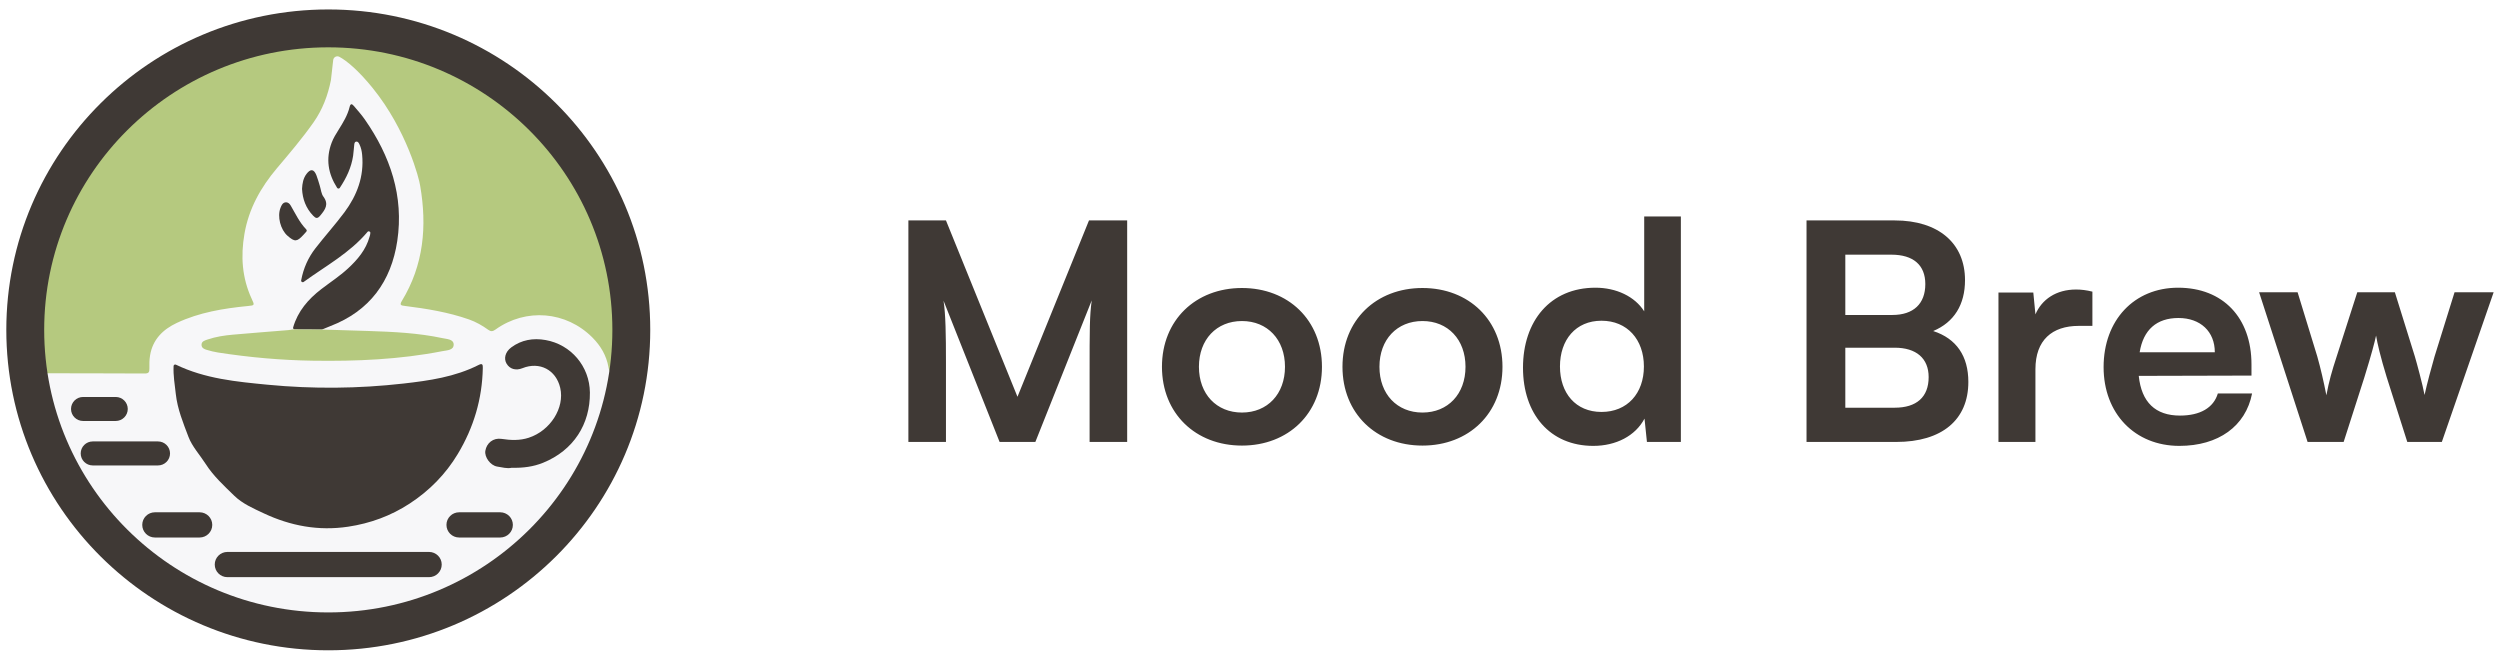
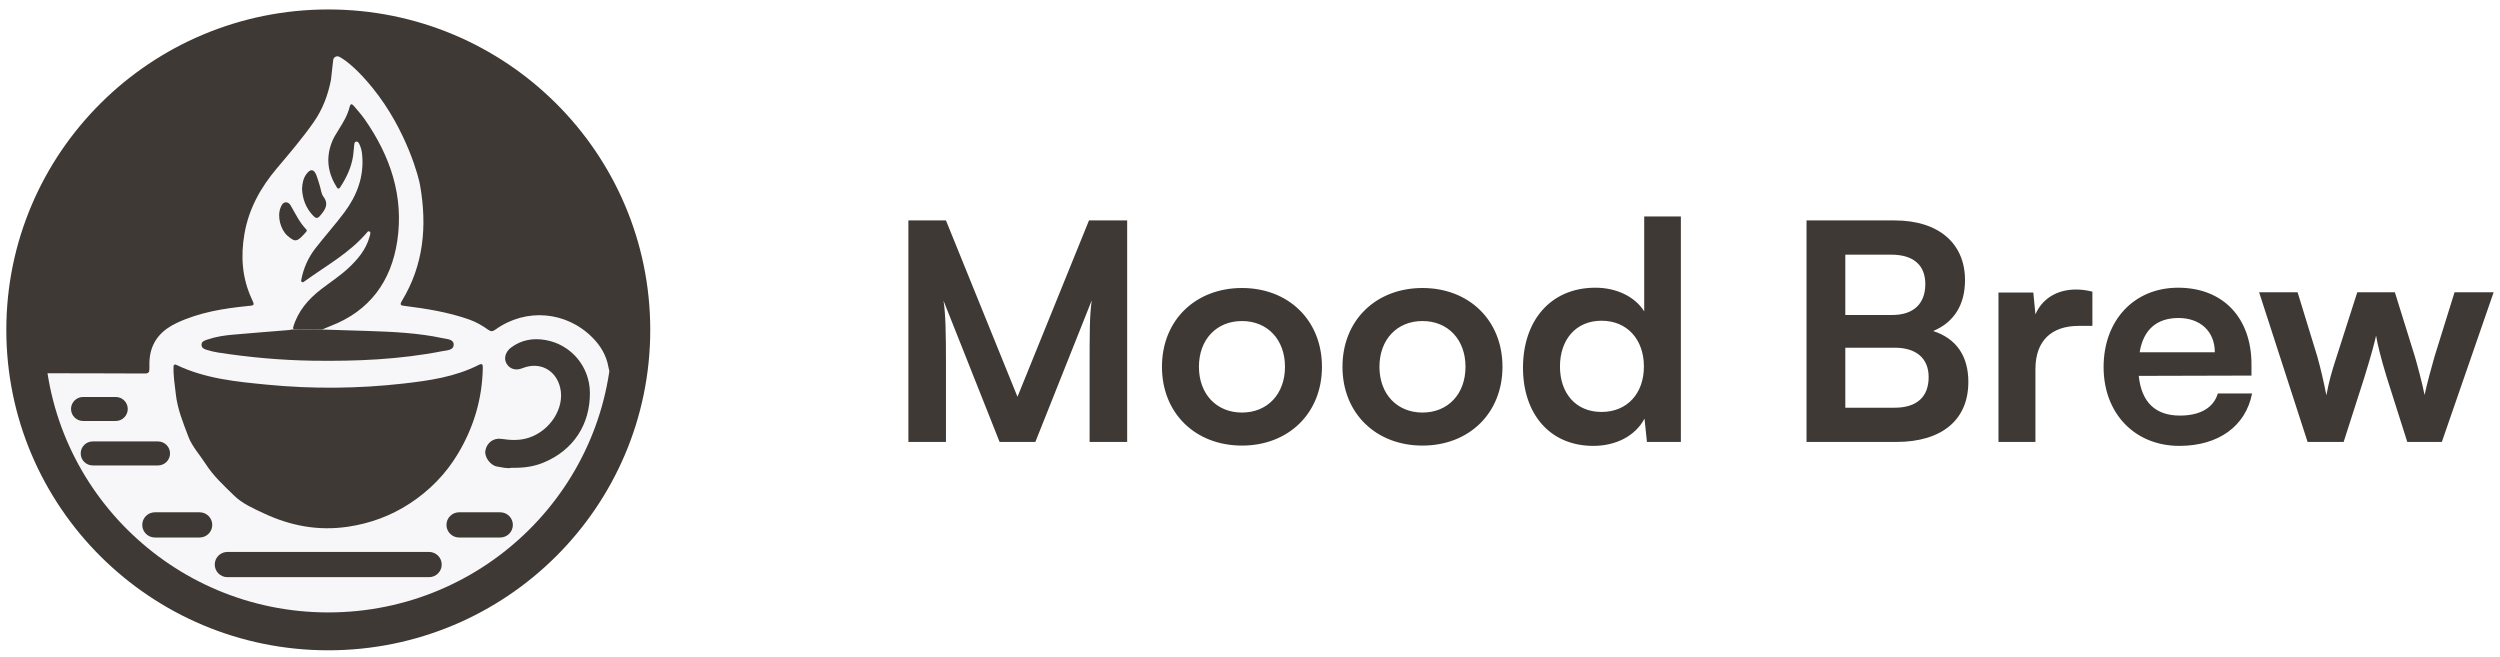
<svg xmlns="http://www.w3.org/2000/svg" width="198" height="52" viewBox="0 0 198 52" fill="none">
  <path d="M26 50.004C39.255 50.004 50 39.313 50 26.126C50 12.939 39.255 2.249 26 2.249C12.745 2.249 2 12.939 2 26.126C2 39.313 12.745 50.004 26 50.004Z" fill="#F7F7F9" />
-   <path d="M29.529 6.988C28.39 5.578 27.445 4.797 26.875 4.498C26.667 4.389 26.415 4.524 26.389 4.756L26.211 6.331C26.211 6.331 26.211 6.339 26.21 6.342C25.967 7.564 25.541 8.686 24.825 9.702C23.934 10.967 22.93 12.144 21.933 13.324C20.646 14.848 19.707 16.523 19.362 18.511C19.053 20.292 19.169 22.011 19.935 23.669C20.178 24.193 20.172 24.183 19.617 24.238C17.69 24.428 15.786 24.742 14.014 25.57C12.906 26.088 12.093 26.886 11.885 28.148C11.829 28.49 11.825 28.843 11.832 29.191C11.837 29.462 11.783 29.582 11.468 29.581C8.568 29.566 5.668 29.566 2.769 29.562C2.713 29.562 2.663 29.525 2.648 29.472C2.488 28.926 2.419 28.362 2.406 27.798C2.381 26.641 2.351 25.481 2.405 24.327C2.492 22.446 2.796 20.603 3.414 18.806C3.862 17.504 4.374 16.232 5.004 15.016C5.511 14.038 6.123 13.118 6.774 12.215C7.697 10.935 8.695 9.733 9.843 8.659C11.726 6.894 13.803 5.413 16.155 4.294C18.199 3.322 20.316 2.634 22.538 2.291C24.694 1.958 26.856 1.883 29.037 2.212C31.642 2.603 34.12 3.327 36.443 4.557C40.01 6.444 43.026 8.945 45.318 12.295C46.587 14.149 47.54 16.133 48.336 18.225C48.996 19.961 49.315 21.742 49.505 23.571C49.651 24.964 49.577 26.356 49.574 27.747C49.574 28.32 49.455 28.894 49.38 29.467C49.371 29.531 49.315 29.578 49.25 29.576C49.113 29.57 48.975 29.559 48.841 29.576C48.447 29.624 48.262 29.509 48.188 29.074C48.034 28.165 47.571 27.386 46.922 26.735C44.839 24.64 41.65 24.375 39.246 26.098C39.02 26.261 38.874 26.269 38.671 26.121C38.202 25.783 37.698 25.495 37.153 25.303C35.505 24.724 33.791 24.447 32.068 24.231C31.759 24.193 31.624 24.168 31.832 23.826C33.559 20.989 33.83 17.912 33.278 14.719C33.209 14.176 32.216 10.314 29.529 6.989V6.988Z" fill="#B5C97F" />
+   <path d="M29.529 6.988C28.39 5.578 27.445 4.797 26.875 4.498C26.667 4.389 26.415 4.524 26.389 4.756L26.211 6.331C26.211 6.331 26.211 6.339 26.21 6.342C25.967 7.564 25.541 8.686 24.825 9.702C23.934 10.967 22.93 12.144 21.933 13.324C20.646 14.848 19.707 16.523 19.362 18.511C19.053 20.292 19.169 22.011 19.935 23.669C20.178 24.193 20.172 24.183 19.617 24.238C17.69 24.428 15.786 24.742 14.014 25.57C12.906 26.088 12.093 26.886 11.885 28.148C11.829 28.49 11.825 28.843 11.832 29.191C11.837 29.462 11.783 29.582 11.468 29.581C8.568 29.566 5.668 29.566 2.769 29.562C2.713 29.562 2.663 29.525 2.648 29.472C2.488 28.926 2.419 28.362 2.406 27.798C2.381 26.641 2.351 25.481 2.405 24.327C2.492 22.446 2.796 20.603 3.414 18.806C3.862 17.504 4.374 16.232 5.004 15.016C5.511 14.038 6.123 13.118 6.774 12.215C7.697 10.935 8.695 9.733 9.843 8.659C11.726 6.894 13.803 5.413 16.155 4.294C18.199 3.322 20.316 2.634 22.538 2.291C24.694 1.958 26.856 1.883 29.037 2.212C31.642 2.603 34.12 3.327 36.443 4.557C40.01 6.444 43.026 8.945 45.318 12.295C46.587 14.149 47.54 16.133 48.336 18.225C48.996 19.961 49.315 21.742 49.505 23.571C49.651 24.964 49.577 26.356 49.574 27.747C49.574 28.32 49.455 28.894 49.38 29.467C49.371 29.531 49.315 29.578 49.25 29.576C49.113 29.57 48.975 29.559 48.841 29.576C48.447 29.624 48.262 29.509 48.188 29.074C48.034 28.165 47.571 27.386 46.922 26.735C44.839 24.64 41.65 24.375 39.246 26.098C39.02 26.261 38.874 26.269 38.671 26.121C38.202 25.783 37.698 25.495 37.153 25.303C35.505 24.724 33.791 24.447 32.068 24.231C31.759 24.193 31.624 24.168 31.832 23.826C33.559 20.989 33.83 17.912 33.278 14.719C33.209 14.176 32.216 10.314 29.529 6.989V6.988Z" fill="#3F3935" />
  <path d="M13.928 28.88C16.242 29.999 18.728 30.231 21.201 30.47C24.774 30.815 28.375 30.782 31.942 30.378C33.99 30.146 36.033 29.855 37.907 28.905C38.215 28.749 38.243 28.884 38.238 29.147C38.192 31.593 37.517 33.857 36.257 35.954C35.292 37.559 34.008 38.863 32.44 39.886C30.956 40.855 29.326 41.452 27.571 41.715C25.23 42.066 23.022 41.656 20.892 40.656C20.063 40.267 19.198 39.888 18.564 39.272C17.756 38.485 16.904 37.708 16.285 36.739C15.828 36.024 15.219 35.371 14.925 34.596C14.509 33.5 14.054 32.397 13.923 31.204C13.842 30.47 13.713 29.742 13.748 28.989C13.752 28.898 13.848 28.842 13.929 28.881L13.928 28.88Z" fill="#3F3935" />
-   <path d="M23.337 26.09C23.254 26.09 23.193 26.012 23.216 25.931C23.585 24.655 24.406 23.697 25.447 22.898C26.152 22.358 26.9 21.871 27.555 21.268C28.321 20.56 28.985 19.78 29.269 18.747C29.295 18.655 29.331 18.565 29.332 18.446C29.333 18.326 29.185 18.274 29.11 18.363C27.698 20.043 25.811 21.052 24.051 22.328C23.959 22.396 23.83 22.316 23.852 22.204C24.034 21.238 24.406 20.41 24.974 19.675C25.721 18.71 26.543 17.8 27.272 16.824C28.276 15.477 28.846 13.974 28.682 12.258C28.655 11.973 28.597 11.695 28.47 11.436C28.415 11.324 28.353 11.186 28.197 11.22C28.068 11.248 28.066 11.389 28.053 11.493C28.017 11.775 28.009 12.062 27.966 12.343C27.827 13.259 27.447 14.074 26.912 14.879C26.86 14.956 26.748 14.953 26.698 14.875C25.98 13.745 25.789 12.579 26.264 11.309C26.405 10.934 26.615 10.6 26.825 10.264C27.178 9.699 27.529 9.131 27.688 8.476C27.754 8.202 27.864 8.2 28.021 8.387C28.318 8.737 28.629 9.081 28.89 9.457C30.911 12.356 31.995 15.536 31.464 19.082C30.984 22.284 29.28 24.633 26.158 25.829C25.945 25.91 25.735 26.003 25.524 26.09C25.509 26.097 25.491 26.1 25.474 26.1C24.762 26.097 24.048 26.094 23.336 26.09H23.337Z" fill="#3F3935" />
-   <path d="M23.154 26.09C23.161 26.088 23.169 26.087 23.178 26.087C23.95 26.091 24.723 26.095 25.495 26.099C26.719 26.137 27.944 26.171 29.169 26.213C31.141 26.279 33.114 26.368 35.052 26.782C35.396 26.856 35.921 26.861 35.931 27.276C35.944 27.747 35.394 27.742 35.044 27.811C31.655 28.475 28.223 28.619 24.779 28.568C22.26 28.53 19.758 28.305 17.27 27.92C16.967 27.873 16.67 27.798 16.376 27.71C16.177 27.651 15.973 27.567 15.961 27.324C15.947 27.028 16.232 26.96 16.452 26.885C17.103 26.664 17.782 26.564 18.464 26.504C19.921 26.374 21.382 26.265 22.841 26.144C22.947 26.136 23.05 26.11 23.155 26.091L23.154 26.09Z" fill="#B5C97F" />
-   <path d="M40.537 37.048C40.528 37.048 40.52 37.048 40.512 37.051C40.165 37.126 39.769 37.015 39.377 36.952C38.832 36.864 38.358 36.192 38.439 35.703C38.541 35.087 39.064 34.66 39.717 34.759C40.452 34.871 41.163 34.903 41.88 34.668C43.585 34.11 44.735 32.301 44.371 30.724C44.04 29.292 42.736 28.612 41.373 29.162C40.859 29.37 40.383 29.236 40.125 28.809C39.881 28.407 40.01 27.874 40.488 27.517C41.298 26.913 42.233 26.758 43.208 26.931C45.221 27.285 46.698 29.015 46.72 31.088C46.745 33.601 45.424 35.667 43.017 36.649C42.247 36.963 41.43 37.071 40.536 37.047L40.537 37.048Z" fill="#3F3935" />
+   <path d="M23.337 26.09C23.254 26.09 23.193 26.011 23.216 25.931C23.585 24.655 24.406 23.697 25.447 22.898C26.152 22.357 26.9 21.871 27.555 21.268C28.321 20.56 28.985 19.78 29.269 18.747C29.295 18.655 29.331 18.565 29.332 18.446C29.333 18.326 29.185 18.274 29.11 18.363C27.698 20.043 25.811 21.052 24.051 22.328C23.959 22.395 23.83 22.316 23.852 22.204C24.034 21.238 24.406 20.41 24.974 19.675C25.721 18.71 26.543 17.8 27.272 16.824C28.276 15.477 28.846 13.974 28.682 12.258C28.655 11.973 28.597 11.695 28.47 11.436C28.415 11.324 28.353 11.186 28.197 11.22C28.068 11.248 28.066 11.389 28.053 11.493C28.017 11.775 28.009 12.062 27.966 12.343C27.827 13.259 27.447 14.074 26.912 14.879C26.86 14.955 26.748 14.953 26.698 14.875C25.98 13.745 25.789 12.579 26.264 11.309C26.405 10.934 26.615 10.6 26.825 10.264C27.178 9.699 27.529 9.131 27.688 8.476C27.754 8.202 27.864 8.2 28.021 8.387C28.318 8.737 28.629 9.081 28.89 9.457C30.911 12.356 31.995 15.536 31.464 19.082C30.984 22.284 29.28 24.633 26.158 25.828C25.945 25.91 25.735 26.003 25.524 26.09C25.509 26.096 25.491 26.1 25.474 26.1C24.762 26.096 24.048 26.094 23.336 26.09H23.337Z" fill="#3F3935" />
+   <path d="M23.154 26.09C23.161 26.088 23.169 26.087 23.178 26.087C23.95 26.091 24.723 26.095 25.495 26.099C26.719 26.137 27.944 26.171 29.169 26.213C31.141 26.279 33.114 26.368 35.052 26.782C35.396 26.856 35.921 26.861 35.931 27.276C35.944 27.747 35.394 27.742 35.044 27.811C31.655 28.475 28.223 28.619 24.779 28.568C22.26 28.53 19.758 28.305 17.27 27.92C16.967 27.873 16.67 27.798 16.376 27.71C16.177 27.651 15.973 27.567 15.961 27.324C15.947 27.028 16.232 26.96 16.452 26.885C17.103 26.664 17.782 26.564 18.464 26.504C19.921 26.374 21.382 26.265 22.841 26.144C22.947 26.136 23.05 26.11 23.155 26.091L23.154 26.09Z" fill="#3F3935" />
+   <path d="M40.537 37.048C40.528 37.048 40.52 37.048 40.512 37.051C40.165 37.126 39.769 37.015 39.377 36.952C38.832 36.864 38.358 36.192 38.439 35.703C38.541 35.087 39.064 34.66 39.717 34.76C40.452 34.871 41.163 34.903 41.88 34.668C43.585 34.111 44.735 32.301 44.371 30.724C44.04 29.292 42.736 28.612 41.373 29.162C40.859 29.371 40.383 29.236 40.125 28.809C39.881 28.407 40.01 27.874 40.488 27.517C41.298 26.913 42.233 26.758 43.208 26.931C45.221 27.285 46.698 29.015 46.72 31.088C46.745 33.601 45.424 35.668 43.017 36.649C42.247 36.963 41.43 37.071 40.536 37.047L40.537 37.048Z" fill="#3F3935" />
  <path d="M23.922 14.967C23.922 14.967 23.922 14.955 23.922 14.95C23.945 14.517 24.018 14.118 24.273 13.778C24.591 13.354 24.858 13.382 25.054 13.867C25.165 14.144 25.241 14.435 25.33 14.72C25.419 15.006 25.441 15.341 25.61 15.569C26.063 16.177 25.76 16.593 25.375 17.061C25.142 17.343 25.017 17.306 24.796 17.078C24.221 16.478 23.964 15.759 23.922 14.968V14.967Z" fill="#3F3935" />
  <path d="M22.64 16.022C22.849 16.027 22.951 16.156 23.03 16.291C23.406 16.93 23.715 17.611 24.241 18.153C24.329 18.243 24.3 18.316 24.22 18.393C24.152 18.459 24.093 18.534 24.029 18.604C23.516 19.16 23.344 19.17 22.776 18.677C22.212 18.189 21.945 17.143 22.217 16.456C22.298 16.25 22.392 16.042 22.639 16.022H22.64Z" fill="#3F3935" />
  <path d="M26 50.004C39.255 50.004 50 39.313 50 26.126C50 12.939 39.255 2.249 26 2.249C12.745 2.249 2 12.939 2 26.126C2 39.313 12.745 50.004 26 50.004Z" stroke="#3F3935" stroke-width="3" stroke-miterlimit="10" />
  <path d="M15.808 40.573H12.269C11.715 40.573 11.266 41.02 11.266 41.571V41.572C11.266 42.123 11.715 42.571 12.269 42.571H15.808C16.362 42.571 16.811 42.123 16.811 41.572V41.571C16.811 41.02 16.362 40.573 15.808 40.573Z" fill="#3F3935" />
  <path d="M33.98 43.713H18.011C17.457 43.713 17.008 44.16 17.008 44.711V44.712C17.008 45.264 17.457 45.711 18.011 45.711H33.98C34.534 45.711 34.984 45.264 34.984 44.712V44.711C34.984 44.16 34.534 43.713 33.98 43.713Z" fill="#3F3935" />
  <path d="M39.615 40.573H36.363C35.809 40.573 35.359 41.02 35.359 41.571V41.572C35.359 42.123 35.809 42.571 36.363 42.571H39.615C40.17 42.571 40.619 42.123 40.619 41.572V41.571C40.619 41.02 40.17 40.573 39.615 40.573Z" fill="#3F3935" />
  <path d="M12.511 34.961H7.347C6.819 34.961 6.391 35.387 6.391 35.912C6.391 36.438 6.819 36.863 7.347 36.863H12.511C13.039 36.863 13.467 36.438 13.467 35.912C13.467 35.387 13.039 34.961 12.511 34.961Z" fill="#3F3935" />
  <path d="M9.162 31.44H6.581C6.053 31.44 5.625 31.866 5.625 32.391C5.625 32.916 6.053 33.342 6.581 33.342H9.162C9.691 33.342 10.119 32.916 10.119 32.391C10.119 31.866 9.691 31.44 9.162 31.44Z" fill="#3F3935" />
  <path d="M74.92 35.002H71.944V17.458H74.92L80.584 31.426L86.248 17.458H89.272V35.002H86.296V29.602C86.296 26.074 86.296 25.042 86.464 23.794L82 35.002H79.168L74.728 23.818C74.896 24.874 74.92 26.53 74.92 28.714V35.002ZM92.027 29.05C92.027 25.354 94.691 22.81 98.363 22.81C102.035 22.81 104.699 25.354 104.699 29.05C104.699 32.746 102.035 35.29 98.363 35.29C94.691 35.29 92.027 32.746 92.027 29.05ZM94.955 29.05C94.955 31.21 96.347 32.674 98.363 32.674C100.379 32.674 101.771 31.21 101.771 29.05C101.771 26.89 100.379 25.426 98.363 25.426C96.347 25.426 94.955 26.89 94.955 29.05ZM106.324 29.05C106.324 25.354 108.988 22.81 112.66 22.81C116.332 22.81 118.996 25.354 118.996 29.05C118.996 32.746 116.332 35.29 112.66 35.29C108.988 35.29 106.324 32.746 106.324 29.05ZM109.252 29.05C109.252 31.21 110.644 32.674 112.66 32.674C114.676 32.674 116.068 31.21 116.068 29.05C116.068 26.89 114.676 25.426 112.66 25.426C110.644 25.426 109.252 26.89 109.252 29.05ZM126.189 35.314C122.757 35.314 120.621 32.794 120.621 29.122C120.621 25.426 122.781 22.786 126.357 22.786C128.013 22.786 129.477 23.482 130.221 24.658V17.146H133.125V35.002H130.437L130.245 33.154C129.525 34.522 127.989 35.314 126.189 35.314ZM126.837 32.626C128.877 32.626 130.197 31.162 130.197 29.026C130.197 26.89 128.877 25.402 126.837 25.402C124.797 25.402 123.549 26.914 123.549 29.026C123.549 31.138 124.797 32.626 126.837 32.626ZM143.077 35.002V17.458H150.061C153.517 17.458 155.629 19.258 155.629 22.186C155.629 24.13 154.765 25.522 153.109 26.218C154.957 26.818 155.893 28.21 155.893 30.25C155.893 33.25 153.805 35.002 150.181 35.002H143.077ZM149.797 20.17H146.149V24.946H149.869C151.549 24.946 152.485 24.058 152.485 22.498C152.485 20.986 151.525 20.17 149.797 20.17ZM150.061 27.538H146.149V32.29H150.061C151.789 32.29 152.749 31.45 152.749 29.866C152.749 28.378 151.765 27.538 150.061 27.538ZM165.718 23.098V25.81H164.638C162.526 25.81 161.206 26.938 161.206 29.242V35.002H158.278V23.17H161.038L161.206 24.898C161.71 23.722 162.838 22.93 164.422 22.93C164.83 22.93 165.238 22.978 165.718 23.098ZM172.605 35.314C169.077 35.314 166.605 32.746 166.605 29.074C166.605 25.354 169.029 22.786 172.509 22.786C176.061 22.786 178.317 25.162 178.317 28.858V29.746L169.389 29.77C169.605 31.858 170.709 32.914 172.653 32.914C174.261 32.914 175.317 32.29 175.653 31.162H178.365C177.861 33.754 175.701 35.314 172.605 35.314ZM172.533 25.186C170.805 25.186 169.749 26.122 169.461 27.898H175.413C175.413 26.266 174.285 25.186 172.533 25.186ZM182.761 35.002L178.921 23.146H181.969L183.529 28.234C183.793 29.17 184.033 30.202 184.249 31.306C184.465 30.154 184.681 29.41 185.065 28.234L186.697 23.146H189.673L191.257 28.234C191.401 28.714 191.881 30.49 192.025 31.282C192.217 30.394 192.601 28.978 192.817 28.234L194.401 23.146H197.497L193.393 35.002H190.657L189.025 29.866C188.545 28.306 188.281 27.178 188.185 26.578C188.065 27.13 187.849 27.97 187.249 29.914L185.617 35.002H182.761Z" fill="#3F3935" />
</svg>
